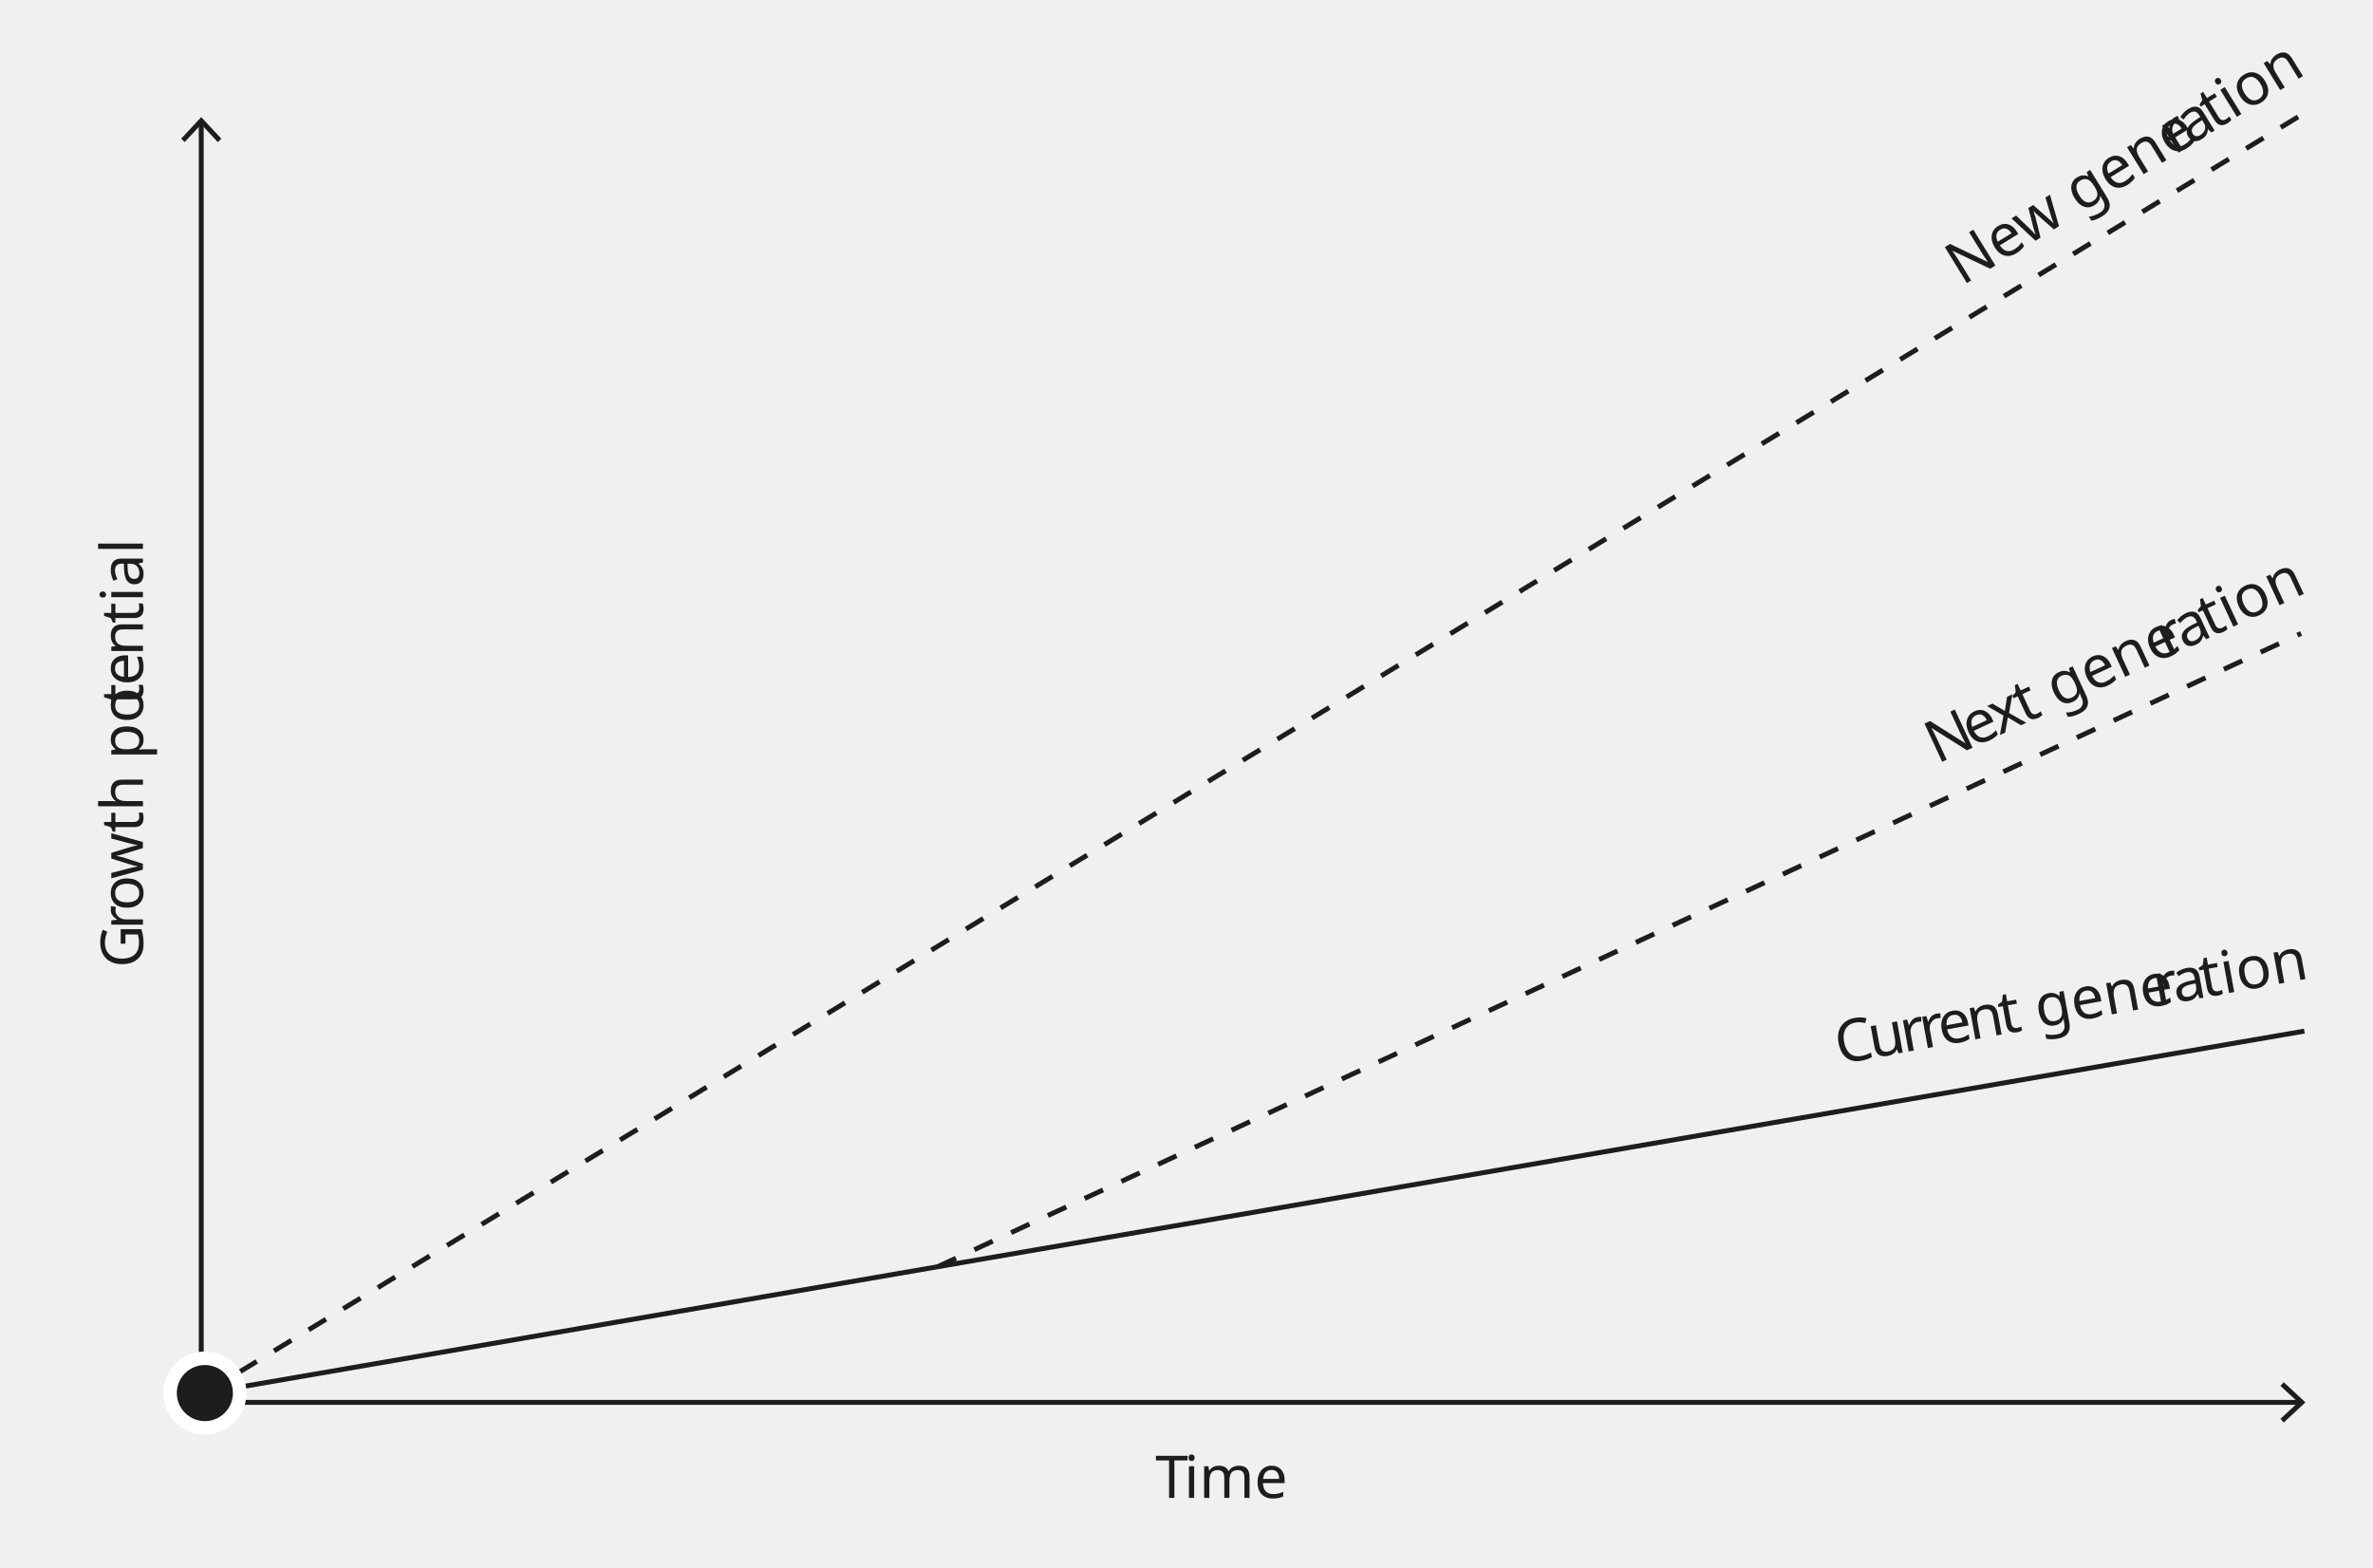
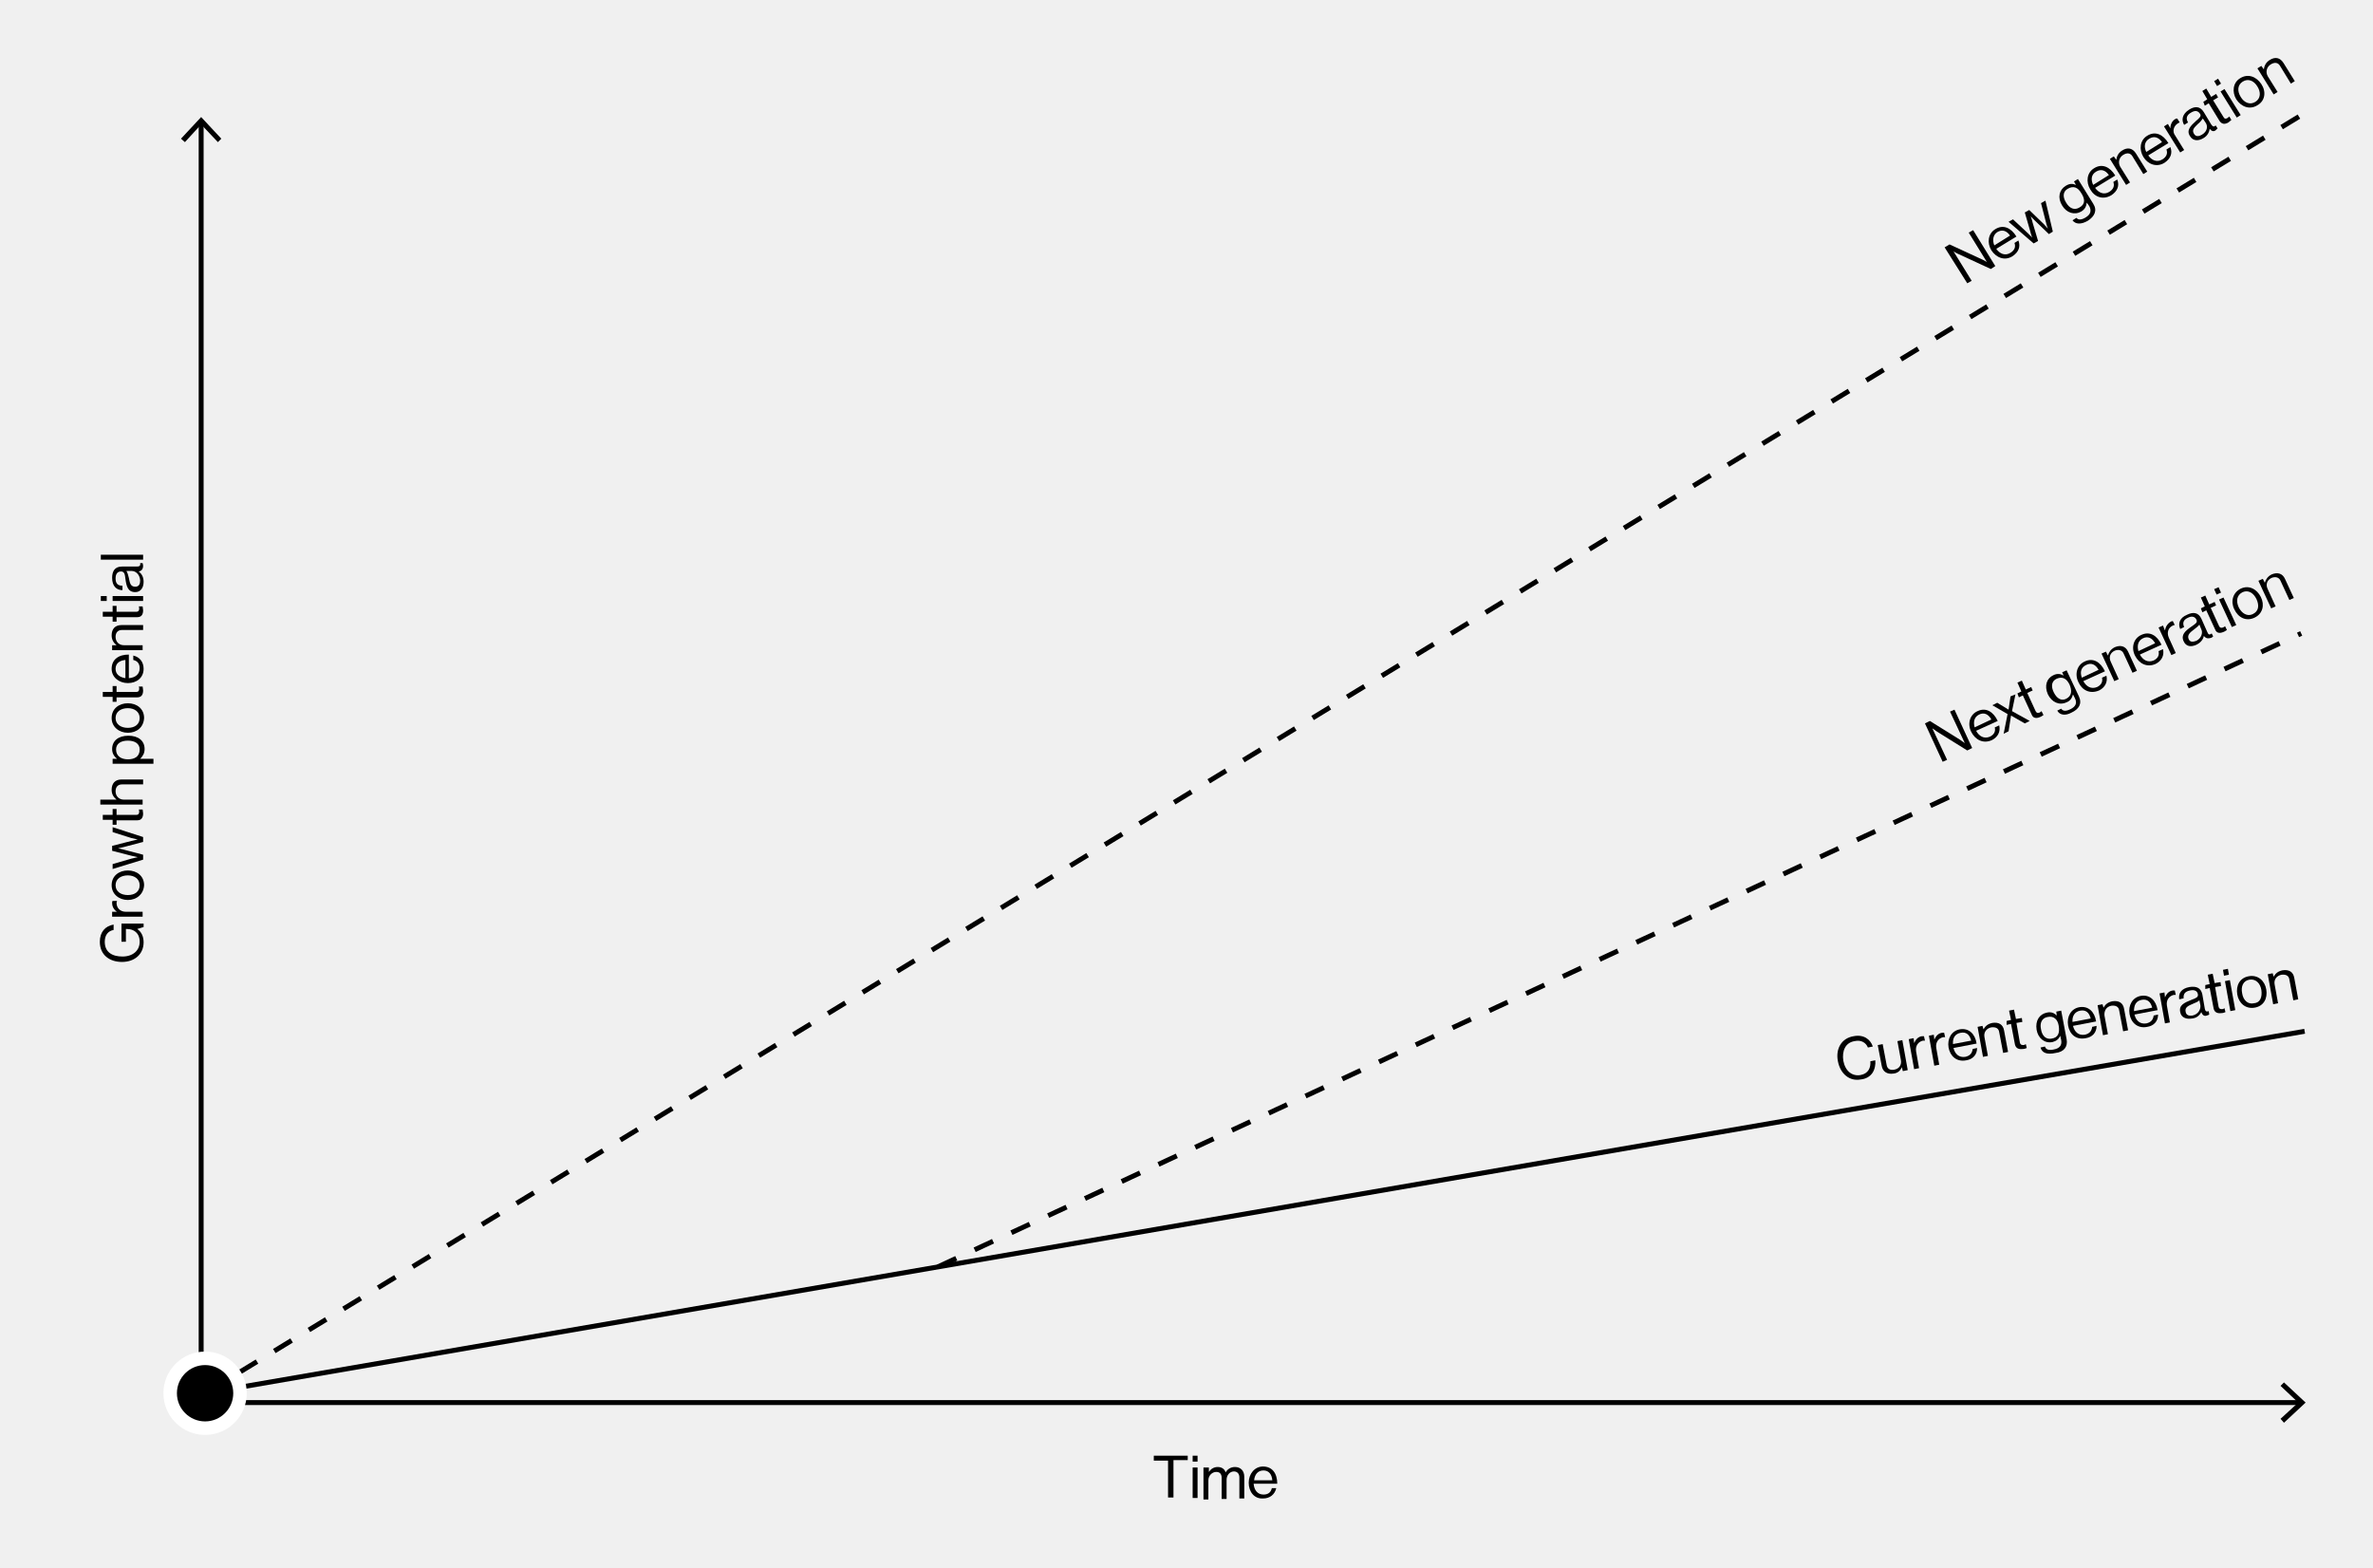
- <svg xmlns="http://www.w3.org/2000/svg" id="Layer_1" viewBox="0 0 482.54 318.68">
-   <defs>
-     <style>.cls-1,.cls-2,.cls-3,.cls-4{fill:none;}.cls-5{letter-spacing:0em;}.cls-6{letter-spacing:-.01em;}.cls-7{clip-path:url(#clippath);}.cls-8{letter-spacing:0em;}.cls-9{letter-spacing:0em;}.cls-2{stroke-dasharray:0 0 0 0 0 0 4.12 4.12 4.12 4.12 4.12 4.12;}.cls-2,.cls-10,.cls-3,.cls-4{stroke-miterlimit:10;}.cls-2,.cls-3,.cls-4{stroke:#1d1d1b;}.cls-11{letter-spacing:0em;}.cls-12,.cls-10,.cls-13{fill:#1d1d1b;}.cls-14{letter-spacing:-.01em;}.cls-15{letter-spacing:0em;}.cls-10{stroke:#fff;stroke-width:2.75px;}.cls-16{letter-spacing:0em;}.cls-17{letter-spacing:0em;}.cls-18{letter-spacing:0em;}.cls-13{font-family:MyriadPro-Regular, 'Myriad Pro';font-size:12px;}.cls-19{letter-spacing:0em;}.cls-20{letter-spacing:.01em;}.cls-21{letter-spacing:0em;}.cls-4{stroke-width:.5px;}</style>
-     <clipPath id="clippath">
-       <polygon class="cls-1" points="-607.27 263.25 -562.84 263.55 -562.59 178.02 -493.07 178.02 -493.07 73.77 -477.28 73.77 -477.53 264.96 -216.87 264.96 -216.61 66.73 -183.43 66.73 -183.69 266.38 -93.64 266.38 -93.39 284.26 -608.05 284.26 -607.27 263.25" />
-     </clipPath>
-   </defs>
-   <g class="cls-7">
+ <svg xmlns="http://www.w3.org/2000/svg" version="1.1" id="Layer_1" x="0px" y="0px" viewBox="0 0 482.5 318.7" style="enable-background:new 0 0 482.5 318.7;" xml:space="preserve">
+   <style type="text/css">
+ 	.st0{clip-path:url(#SVGID_00000044165979842736045210000001094611542052211110_);}
+ 	.st1{fill:none;stroke:#C6C6C6;stroke-width:0.66;stroke-miterlimit:10;}
+ 	.st2{fill:none;stroke:#C6C6C6;stroke-width:0.623;stroke-miterlimit:10;}
+ 	.st3{fill:#EDEDED;}
+ 	.st4{fill:none;stroke:#000000;stroke-miterlimit:10;}
+ 	.st5{fill:none;stroke:#000000;stroke-miterlimit:10;stroke-dasharray:2.967,2.967,2.967,2.967;}
+ 	.st6{fill:none;stroke:#000000;stroke-miterlimit:10;stroke-dasharray:2.967,2.967,2.967,2.967,2.967,2.967;}
+ 	.st7{stroke:#EDEDED;stroke-width:2;stroke-miterlimit:10;}
+ 	.st8{fill:none;stroke:#000000;stroke-miterlimit:10;stroke-dasharray:2.959,2.959,2.959,2.959,2.959,2.959;}
+ 	.st9{fill:none;stroke:#000000;stroke-width:0.5;stroke-miterlimit:10;}
+ 	.st10{fill:none;stroke:#000000;stroke-miterlimit:10;stroke-dasharray:2.821,2.821,2.821,2.821,2.821,2.821;}
+ 	
+ 		.st11{fill:none;stroke:#000000;stroke-width:0.94;stroke-miterlimit:10;stroke-dasharray:2.821,2.821,2.821,2.821,2.821,2.821;}
+ 	.st12{fill:none;stroke:#000000;stroke-miterlimit:10;stroke-dasharray:4.895,4.895,4.895,4.895,4.895,4.895;}
+ 	.st13{opacity:0.5;}
+ 	.st14{clip-path:url(#SVGID_00000150818946502424274230000005385077345256466328_);}
+ 	.st15{fill:none;stroke:#000000;stroke-width:0.544;stroke-miterlimit:10;}
+ 	.st16{fill:none;stroke:#000000;stroke-width:0.547;stroke-miterlimit:10;}
+ 	.st17{clip-path:url(#SVGID_00000172415935505748821290000015946773539151300798_);}
+ 	.st18{fill:none;stroke:#000000;stroke-width:1.006;stroke-miterlimit:10;}
+ 	.st19{fill:none;stroke:#000000;stroke-miterlimit:10;stroke-dasharray:3,3,3,3,3,3;}
+ 	.st20{fill:#EDEDED;stroke:#B2B2B2;stroke-width:0.962;stroke-miterlimit:10;}
+ 	.st21{fill:#B2B2B2;stroke:#EDEDED;stroke-width:2;stroke-miterlimit:10;}
+ 	.st22{fill:#EDEDED;stroke:#000000;stroke-width:0.962;stroke-miterlimit:10;}
+ 	.st23{fill:none;stroke:#000000;stroke-width:1.006;stroke-miterlimit:10;stroke-dasharray:3,3,3,3,3,3;}
+ 	.st24{fill:#E30613;}
+ 	.st25{fill:#FFFFFF;}
+ 	.st26{fill:none;stroke:#000000;stroke-miterlimit:10;stroke-dasharray:2.958,2.958,2.958,2.958;}
+ 	.st27{fill:none;stroke:#000000;stroke-miterlimit:10;stroke-dasharray:2.958,2.958,2.958,2.958,2.958,2.958;}
+ 	.st28{fill:#EDEDED;stroke:#000000;stroke-miterlimit:10;}
+ 	.st29{stroke:#000000;stroke-miterlimit:10;}
+ 	.st30{fill:#EDEDED;stroke:#EDEDED;stroke-width:6.644;stroke-miterlimit:10;}
+ 	.st31{fill:none;stroke:#000000;stroke-miterlimit:10;stroke-dasharray:2.869,2.869,2.869,2.869,2.869,2.869;}
+ 	
+ 		.st32{fill:none;stroke:#000000;stroke-width:0.879;stroke-miterlimit:10;stroke-dasharray:2.637,2.637,2.637,2.637,2.637,2.637;}
+ 	
+ 		.st33{fill:none;stroke:#000000;stroke-width:0.991;stroke-miterlimit:10;stroke-dasharray:2.844,2.844,2.844,2.844,2.844,2.844;}
+ 	.st34{clip-path:url(#SVGID_00000082347169674380736990000008195668645470030735_);}
+ 	.st35{fill:#009640;}
+ 	.st36{fill:none;stroke:#000000;stroke-width:0.999;stroke-miterlimit:10;stroke-dasharray:4.726,4.726,4.726,4.726,4.726,4.726;}
+ 	.st37{fill:none;stroke:#000000;stroke-miterlimit:10;stroke-dasharray:4.784,4.784,4.784,4.784,4.784,4.784;}
+ 	.st38{fill:none;stroke:#000000;stroke-width:1.245;stroke-miterlimit:10;}
+ 	.st39{fill:none;stroke:#000000;stroke-width:0.641;stroke-miterlimit:10;}
+ 	.st40{fill:none;stroke:#000000;stroke-width:0.592;stroke-miterlimit:10;}
+ 	.st41{clip-path:url(#SVGID_00000166662914119512146460000001793068359830712708_);}
+ 	.st42{fill:none;stroke:#000000;stroke-miterlimit:10;stroke-dasharray:4.121,4.121,4.121,4.121,4.121,4.121;}
+ 	.st43{stroke:#FFFFFF;stroke-width:2.747;stroke-miterlimit:10;}
+ 	.st44{clip-path:url(#SVGID_00000170982945698384379610000001743101898485255556_);}
+ 	.st45{stroke:#FFFFFF;stroke-width:4.988;stroke-miterlimit:10;}
+ 	.st46{fill:none;stroke:#000000;stroke-width:0.943;stroke-miterlimit:10;}
+ 	.st47{stroke:#FFFFFF;stroke-width:2;stroke-miterlimit:10;}
+ 	
+ 		.st48{fill:none;stroke:#000000;stroke-width:0.79;stroke-miterlimit:10;stroke-dasharray:2.371,2.371,2.371,2.371,2.371,2.371;}
+ </style>
+   <g>
+     <path d="M27.9,188.9L27.9,188.9c0.9,0.6,1.3,1.6,1.3,2.7c0,2.4-1.8,4-4.4,4c-2.5,0-4.5-1.4-4.5-4.1c0-2,1.1-3.2,2.8-3.5v1.1   c-1.1,0.2-1.8,1-1.8,2.4c0,2.1,1.5,3,3.6,3c2.1,0,3.5-1.2,3.5-3c0-1.8-1.2-2.6-2.6-2.6h-0.2v2.6h-0.9v-3.7h4.5v0.7L27.9,188.9z" />
+     <path d="M23.9,185.5L23.9,185.5c-0.6-0.4-1.1-1-1.1-1.9c0-0.2,0-0.3,0.1-0.4h0.9v0c0,0.1-0.1,0.2-0.1,0.4c0,1,0.7,1.8,1.9,1.8h3.4   v1h-6.2v-1H23.9z" />
+     <path d="M26,183c-1.8,0-3.3-1.2-3.3-3c0-1.9,1.5-3,3.3-3s3.3,1.1,3.3,3C29.2,181.8,27.8,183,26,183z M26,178c-1.4,0-2.5,0.7-2.5,2   c0,1.3,1.1,2,2.5,2s2.4-0.7,2.4-2C28.4,178.7,27.3,178,26,178z" />
+     <path d="M22.9,176.7v-1l3.8-1.1c0.5-0.1,1.3-0.3,1.3-0.3v0c0,0-0.8-0.2-1.3-0.3l-3.9-1v-1l3.9-1c0.5-0.1,1.3-0.3,1.3-0.3v0   c0,0-0.8-0.2-1.3-0.3l-3.8-1.2v-1l6.2,2v1l-3.8,1c-0.5,0.1-1.3,0.3-1.3,0.3v0c0,0,0.8,0.2,1.3,0.3l3.8,1v1L22.9,176.7z" />
+     <path d="M22.9,167.6v-0.9h-2v-1h2v-1.2h0.8v1.2h4c0.4,0,0.6-0.2,0.6-0.6c0-0.2,0-0.4-0.1-0.5v0H29c0,0.2,0.1,0.5,0.1,0.8   c0,0.8-0.3,1.4-1.2,1.4h-4.2v0.9H22.9z" />
+     <path d="M23.7,162.6L23.7,162.6c-0.6-0.5-1-1.1-1-2c0-1.3,0.7-2.1,2-2.1h4.4v1h-4.3c-0.8,0-1.3,0.5-1.3,1.4c0,1,0.7,1.7,1.7,1.7   h3.8v1h-8.6v-1H23.7z" />
+     <path d="M22.9,155.3v-1h0.9v0c-0.6-0.5-1-1.1-1-2c0-1.6,1.2-2.7,3.3-2.7c2,0,3.3,1,3.3,2.7c0,0.8-0.3,1.4-0.9,2v0h2.7v1H22.9z    M26,150.6c-1.4,0-2.4,0.6-2.4,1.8c0,1.4,1.1,2,2.4,2s2.4-0.5,2.4-2C28.4,151.2,27.4,150.6,26,150.6z" />
+     <path d="M26,149c-1.8,0-3.3-1.2-3.3-3c0-1.9,1.5-3,3.3-3s3.3,1.1,3.3,3C29.2,147.9,27.8,149,26,149z M26,144c-1.4,0-2.5,0.7-2.5,2   c0,1.3,1.1,2,2.5,2s2.4-0.7,2.4-2C28.4,144.7,27.3,144,26,144z" />
+     <path d="M22.9,142.6v-0.9h-2v-1h2v-1.2h0.8v1.2h4c0.4,0,0.6-0.2,0.6-0.6c0-0.2,0-0.4-0.1-0.5v0H29c0,0.2,0.1,0.5,0.1,0.8   c0,0.8-0.3,1.4-1.2,1.4h-4.2v0.9H22.9z" />
+     <path d="M26,138.9c-1.8,0-3.3-1.2-3.3-2.9c0-1.9,1.4-2.9,3.5-2.9v4.8c1.3-0.1,2.2-0.8,2.2-2c0-0.9-0.4-1.5-1.3-1.7v-0.9   c1.3,0.3,2.1,1.3,2.1,2.7C29.2,137.8,27.8,138.9,26,138.9z M25.5,137.9v-3.7c-1.2,0.1-2,0.7-2,1.8   C23.5,137.1,24.3,137.7,25.5,137.9z" />
+     <path d="M23.7,131.2L23.7,131.2c-0.6-0.5-1-1.1-1-2c0-1.3,0.7-2.1,2-2.1h4.4v1h-4.3c-0.8,0-1.3,0.5-1.3,1.4c0,1,0.7,1.7,1.7,1.7   h3.8v1h-6.2v-1H23.7z" />
+     <path d="M22.9,126.3v-0.9h-2v-1h2v-1.2h0.8v1.2h4c0.4,0,0.6-0.2,0.6-0.6c0-0.2,0-0.4-0.1-0.5v0H29c0,0.2,0.1,0.5,0.1,0.8   c0,0.8-0.3,1.4-1.2,1.4h-4.2v0.9H22.9z" />
+     <path d="M20.5,122.2v-1h1.2v1H20.5z M22.9,122.2v-1h6.2v1H22.9z" />
+     <path d="M28.2,116.2L28.2,116.2c0.5,0.4,1,1,1,2.1c0,1.2-0.6,2.1-1.7,2.1c-1.5,0-1.8-1.2-2-2.7c-0.1-0.9-0.2-1.5-0.9-1.5   c-0.7,0-1.1,0.5-1.1,1.4c0,1,0.4,1.5,1.4,1.5v0.9c-1.2,0-2.1-0.8-2.1-2.5c0-1.3,0.5-2.3,2-2.3h3c0.5,0,0.8-0.1,0.7-0.7v0H29   c0,0.1,0.1,0.3,0.1,0.5C29.1,115.7,28.8,116.1,28.2,116.2z M26.8,116.1h-1.1c0.2,0.3,0.4,0.9,0.5,1.4c0.2,1,0.3,1.8,1.3,1.8   c0.8,0,1-0.6,1-1.3C28.4,116.7,27.5,116.1,26.8,116.1z" />
+     <path d="M20.5,113.8v-1h8.6v1H20.5z" />
+   </g>
+   <g>
+     <path d="M373.7,215.8c-0.5-2.5,0.7-4.7,3.2-5.1c2-0.4,3.4,0.6,3.9,2.1l-1,0.2c-0.4-1-1.4-1.6-2.7-1.3c-1.9,0.3-2.6,2-2.3,4   c0.4,2.1,1.8,3.2,3.5,2.9c1.6-0.3,2.1-1.5,2-2.8l1-0.2c0.1,0.8-0.1,1.9-0.6,2.6c-0.5,0.7-1.3,1.2-2.4,1.3   C376.1,219.9,374.2,218.4,373.7,215.8z" />
+     <path d="M386.9,217.8l-0.2-0.8l0,0c-0.3,0.7-0.8,1.2-1.7,1.3c-1.3,0.2-2.2-0.4-2.4-1.6l-0.8-4.2l1-0.2l0.8,4.2   c0.1,0.8,0.7,1.2,1.6,1c1-0.2,1.5-1,1.3-2l-0.7-3.8l1-0.2l1.1,6.1L386.9,217.8z" />
+     <path d="M389.2,212.1L389.2,212.1c0.3-0.7,0.8-1.3,1.6-1.4c0.2,0,0.3,0,0.4,0l0.2,0.9l0,0c-0.2,0-0.2,0-0.4,0   c-0.9,0.2-1.6,1-1.4,2.2l0.6,3.4l-1,0.2l-1.1-6.1l1-0.2L389.2,212.1z" />
+     <path d="M393.3,211.4L393.3,211.4c0.3-0.7,0.8-1.3,1.6-1.4c0.2,0,0.3,0,0.4,0l0.2,0.9l0,0c-0.2,0-0.2,0-0.4,0   c-0.9,0.2-1.6,1-1.4,2.2l0.6,3.4l-1,0.2l-1.1-6.1l1-0.2L393.3,211.4z" />
+     <path d="M396.2,213c-0.3-1.8,0.6-3.4,2.3-3.7c1.8-0.3,3.1,0.9,3.4,2.9l-4.7,0.9c0.3,1.2,1.1,2,2.4,1.8c0.9-0.2,1.4-0.7,1.5-1.6   l0.9-0.2c0,1.4-0.9,2.3-2.2,2.5C397.8,216,396.5,214.7,396.2,213z M397.1,212.3l3.7-0.7c-0.3-1.2-1-1.8-2.1-1.6   C397.5,210.2,397,211.1,397.1,212.3z" />
+     <path d="M403.3,209.3L403.3,209.3c0.4-0.7,0.9-1.1,1.8-1.3c1.3-0.2,2.2,0.3,2.4,1.6l0.8,4.3l-1,0.2l-0.8-4.2   c-0.1-0.8-0.7-1.1-1.6-1c-1,0.2-1.6,1-1.4,2l0.7,3.8l-1,0.2l-1.1-6.1l1-0.2L403.3,209.3z" />
+     <path d="M408,207.6l0.9-0.2l-0.4-1.9l1-0.2l0.4,1.9l1.2-0.2l0.1,0.8l-1.2,0.2l0.7,4c0.1,0.4,0.3,0.5,0.7,0.5c0.2,0,0.4-0.1,0.5-0.2   l0,0l0.2,0.8c-0.2,0.1-0.5,0.2-0.8,0.2c-0.8,0.1-1.4-0.1-1.6-0.9l-0.8-4.2l-0.9,0.2L408,207.6z" />
+     <path d="M414.9,213l0.9-0.2c0.2,0.7,0.9,0.8,1.8,0.6c1.1-0.2,1.7-0.8,1.5-1.9l-0.2-0.9l0,0c-0.3,0.7-0.8,1.1-1.6,1.3   c-1.6,0.3-2.9-0.8-3.2-2.5c-0.3-1.9,0.6-3.2,2.1-3.5c0.9-0.2,1.5,0.1,2,0.6l0,0l-0.1-0.8l1-0.2l1.1,5.8c0.3,1.6-0.6,2.6-2.2,2.8   C416.2,214.5,415.2,214.1,414.9,213z M418.6,208.6c-0.2-1.3-1-2.1-2.3-1.8c-1.1,0.2-1.6,1.2-1.3,2.5c0.2,1.3,1,2.1,2.1,1.9   C418.6,211,418.8,209.9,418.6,208.6z" />
+     <path d="M420.5,208.5c-0.3-1.8,0.6-3.4,2.3-3.7c1.8-0.3,3.1,0.9,3.4,2.9l-4.7,0.9c0.3,1.2,1.1,2,2.4,1.8c0.9-0.2,1.4-0.7,1.5-1.6   l0.9-0.2c0,1.4-0.9,2.3-2.2,2.5C422.1,211.5,420.8,210.3,420.5,208.5z M421.4,207.8l3.7-0.7c-0.3-1.2-1-1.8-2.1-1.6   C421.8,205.7,421.3,206.7,421.4,207.8z" />
+     <path d="M427.7,204.9L427.7,204.9c0.4-0.7,0.9-1.1,1.8-1.3c1.3-0.2,2.2,0.3,2.4,1.6l0.8,4.3l-1,0.2l-0.8-4.2   c-0.1-0.8-0.7-1.1-1.6-1c-1,0.2-1.5,1-1.4,2l0.7,3.8l-1,0.2l-1.1-6.1l1-0.2L427.7,204.9z" />
+     <path d="M433,206.2c-0.3-1.8,0.6-3.4,2.3-3.7c1.8-0.3,3.1,0.9,3.4,2.9l-4.7,0.9c0.3,1.2,1.1,2,2.4,1.8c0.9-0.2,1.4-0.7,1.5-1.6   l0.9-0.2c0,1.4-0.9,2.3-2.2,2.5C434.7,209.2,433.3,208,433,206.2z M433.9,205.6l3.7-0.7c-0.3-1.2-1-1.8-2.1-1.6   C434.3,203.5,433.9,204.4,433.9,205.6z" />
+     <path d="M440.2,202.8L440.2,202.8c0.3-0.7,0.8-1.3,1.6-1.4c0.2,0,0.3,0,0.4,0l0.2,0.9l0,0c-0.2,0-0.2,0-0.4,0   c-0.9,0.2-1.6,1-1.4,2.2l0.6,3.4l-1,0.2l-1.1-6.1l1-0.2L440.2,202.8z" />
+     <path d="M447.6,205.8L447.6,205.8c-0.3,0.5-0.8,1.2-1.9,1.3c-1.2,0.2-2.2-0.2-2.4-1.3c-0.3-1.4,0.8-1.9,2.3-2.5   c0.8-0.3,1.4-0.5,1.3-1.1c-0.1-0.7-0.7-1-1.6-0.8c-1,0.2-1.4,0.7-1.3,1.6l-0.9,0.2c-0.2-1.2,0.4-2.2,2.1-2.5   c1.3-0.2,2.3,0.1,2.6,1.5l0.5,2.9c0.1,0.5,0.3,0.7,0.8,0.5l0,0l0.1,0.7c-0.1,0.1-0.3,0.1-0.5,0.2   C448.2,206.7,447.8,206.4,447.6,205.8z M447.4,204.4l-0.2-1c-0.3,0.3-0.8,0.5-1.3,0.7c-0.9,0.4-1.7,0.7-1.5,1.6   c0.1,0.8,0.8,0.9,1.4,0.8C447.1,206.2,447.5,205.1,447.4,204.4z" />
+     <path d="M448.4,200.3l0.9-0.2l-0.4-1.9l1-0.2l0.4,1.9l1.2-0.2l0.1,0.8l-1.2,0.2l0.7,4c0.1,0.4,0.3,0.5,0.7,0.5   c0.2,0,0.4-0.1,0.5-0.2l0,0l0.2,0.8c-0.2,0.1-0.5,0.2-0.8,0.2c-0.8,0.1-1.4-0.1-1.6-0.9l-0.8-4.2l-0.9,0.2L448.4,200.3z" />
+     <path d="M452,197.2l1-0.2l0.2,1.2l-1,0.2L452,197.2z M452.4,199.5l1-0.2l1.1,6.1l-1,0.2L452.4,199.5z" />
+     <path d="M454.9,202.2c-0.3-1.8,0.5-3.4,2.4-3.7c1.8-0.3,3.2,0.9,3.5,2.7c0.3,1.8-0.5,3.4-2.4,3.7   C456.6,205.2,455.2,204,454.9,202.2z M459.8,201.3c-0.2-1.3-1.1-2.3-2.4-2.1c-1.3,0.2-1.8,1.4-1.5,2.8c0.2,1.3,1.1,2.3,2.4,2   C459.6,203.9,460,202.7,459.8,201.3z" />
+     <path d="M462.3,198.6L462.3,198.6c0.4-0.7,0.9-1.1,1.8-1.3c1.3-0.2,2.2,0.3,2.4,1.6l0.8,4.3l-1,0.2l-0.8-4.2   c-0.1-0.8-0.7-1.1-1.6-1c-1,0.2-1.6,1-1.4,2l0.7,3.8l-1,0.2l-1.1-6.1l1-0.2L462.3,198.6z" />
+   </g>
+   <g>
+     <path d="M391.4,147.1l1-0.5l6.1,3.8c0.4,0.3,1,0.7,1,0.7l0,0l-3-6.4l0.9-0.4l3.6,7.8l-1,0.5l-6.1-3.8c-0.4-0.3-1-0.7-1-0.7l0,0   l3,6.4l-0.9,0.4L391.4,147.1z" />
+     <path d="M400.8,148.8c-0.8-1.6-0.3-3.5,1.3-4.2c1.7-0.8,3.2,0.1,4.1,2l-4.4,2c0.6,1.1,1.6,1.7,2.8,1.2c0.8-0.4,1.2-1,1-1.9l0.9-0.4   c0.3,1.3-0.3,2.4-1.5,3C403.2,151.3,401.6,150.4,400.8,148.8z M401.5,147.9l3.4-1.6c-0.6-1.1-1.5-1.5-2.5-1   C401.4,145.8,401.2,146.8,401.5,147.9z" />
+     <path d="M408.2,145.2l-3.1-1.8l1-0.5l2.3,1.4l0,0l0.4-2.7l1-0.4l-0.7,3.4l3.6,2l-1,0.5l-2.8-1.6l0,0l-0.5,3.2l-1,0.5L408.2,145.2z" />
+     <path d="M410.2,141l0.8-0.4l-0.8-1.8l0.9-0.4l0.8,1.8l1.1-0.5l0.3,0.7l-1.1,0.5l1.7,3.7c0.2,0.4,0.4,0.4,0.8,0.3   c0.2-0.1,0.3-0.2,0.4-0.3l0,0l0.4,0.8c-0.2,0.1-0.4,0.3-0.7,0.4c-0.7,0.3-1.4,0.3-1.7-0.5l-1.8-3.9l-0.8,0.4L410.2,141z" />
+     <path d="M418.3,144.5l0.8-0.4c0.4,0.6,1.1,0.5,1.9,0.1c1-0.5,1.4-1.2,0.9-2.2l-0.4-0.8l0,0c-0.2,0.7-0.5,1.3-1.3,1.6   c-1.5,0.7-3,0-3.8-1.6c-0.8-1.8-0.2-3.3,1.1-3.9c0.8-0.4,1.5-0.3,2.1,0.1l0,0l-0.3-0.7l0.9-0.4l2.5,5.3c0.7,1.5,0,2.6-1.5,3.3   C419.9,145.6,418.8,145.4,418.3,144.5z M420.8,139.2c-0.6-1.2-1.4-1.7-2.6-1.2c-1.1,0.5-1.2,1.6-0.6,2.8c0.6,1.2,1.5,1.8,2.5,1.3   C421.3,141.5,421.3,140.4,420.8,139.2z" />
+     <path d="M422.6,138.7c-0.8-1.6-0.3-3.5,1.3-4.2c1.7-0.8,3.2,0.1,4.1,2l-4.4,2c0.6,1.1,1.6,1.7,2.8,1.2c0.8-0.4,1.2-1,1-1.9l0.9-0.4   c0.3,1.3-0.3,2.4-1.5,3C424.9,141.2,423.3,140.3,422.6,138.7z M423.3,137.8l3.4-1.6c-0.6-1.1-1.5-1.5-2.5-1   C423.1,135.7,422.9,136.7,423.3,137.8z" />
+     <path d="M428.6,133.3L428.6,133.3c0.2-0.7,0.6-1.3,1.4-1.7c1.2-0.5,2.2-0.2,2.7,0.9l1.8,3.9l-0.9,0.4l-1.8-3.9   c-0.3-0.7-1-0.9-1.8-0.6c-0.9,0.4-1.3,1.3-0.8,2.3l1.6,3.5l-0.9,0.4l-2.6-5.6l0.9-0.4L428.6,133.3z" />
+     <path d="M434.1,133.3c-0.8-1.6-0.3-3.5,1.3-4.2c1.7-0.8,3.2,0.1,4.1,2l-4.4,2c0.6,1.1,1.6,1.7,2.8,1.2c0.8-0.4,1.2-1,1-1.9l0.9-0.4   c0.3,1.3-0.3,2.4-1.5,3C436.5,135.8,434.9,134.9,434.1,133.3z M434.8,132.4l3.4-1.6c-0.6-1.1-1.5-1.5-2.5-1   C434.7,130.3,434.5,131.3,434.8,132.4z" />
+     <path d="M440.2,128.2L440.2,128.2c0.1-0.7,0.5-1.4,1.2-1.8c0.2-0.1,0.3-0.1,0.4-0.1l0.4,0.8l0,0c-0.2,0-0.2,0-0.4,0.1   c-0.9,0.4-1.3,1.4-0.8,2.5l1.4,3.1l-0.9,0.4l-2.6-5.6l0.9-0.4L440.2,128.2z" />
+     <path d="M448.1,129.3L448.1,129.3c-0.1,0.6-0.5,1.3-1.5,1.8c-1.1,0.5-2.1,0.4-2.6-0.7c-0.6-1.3,0.3-2.1,1.6-3   c0.7-0.5,1.3-0.8,1-1.4c-0.3-0.6-0.9-0.8-1.7-0.4c-0.9,0.4-1.2,1-0.8,1.9l-0.8,0.4c-0.5-1.1-0.1-2.3,1.4-2.9   c1.2-0.6,2.3-0.5,2.9,0.8l1.2,2.7c0.2,0.5,0.4,0.7,0.9,0.3l0,0l0.3,0.6c-0.1,0.1-0.2,0.2-0.4,0.3   C448.9,129.9,448.5,129.8,448.1,129.3z M447.6,128l-0.4-1c-0.2,0.3-0.7,0.7-1.1,1c-0.8,0.6-1.4,1.1-1.1,1.9c0.3,0.8,1,0.6,1.6,0.4   C447.7,129.7,447.9,128.6,447.6,128z" />
+     <path d="M447.5,123.7l0.8-0.4l-0.8-1.8l0.9-0.4l0.8,1.8l1.1-0.5l0.3,0.7l-1.1,0.5l1.7,3.7c0.2,0.4,0.4,0.4,0.8,0.3   c0.2-0.1,0.4-0.2,0.4-0.3l0,0l0.4,0.8c-0.2,0.1-0.4,0.3-0.7,0.4c-0.7,0.3-1.4,0.3-1.7-0.5l-1.8-3.9l-0.8,0.4L447.5,123.7z" />
+     <path d="M450.2,119.8l0.9-0.4l0.5,1.1l-0.9,0.4L450.2,119.8z M451.2,121.9l0.9-0.4l2.6,5.6l-0.9,0.4L451.2,121.9z" />
+     <path d="M454.3,123.9c-0.8-1.6-0.3-3.4,1.3-4.2c1.7-0.8,3.3,0.1,4.1,1.7c0.8,1.6,0.4,3.4-1.3,4.2   C456.7,126.4,455.1,125.6,454.3,123.9z M458.8,121.8c-0.6-1.2-1.6-1.9-2.8-1.4c-1.2,0.6-1.4,1.8-0.8,3.1c0.6,1.2,1.7,1.9,2.8,1.4   C459.3,124.3,459.4,123.1,458.8,121.8z" />
+     <path d="M460.5,118.5L460.5,118.5c0.2-0.7,0.6-1.3,1.4-1.7c1.2-0.5,2.2-0.2,2.7,0.9l1.8,3.9l-0.9,0.4l-1.8-3.9   c-0.3-0.7-1-0.9-1.8-0.6c-0.9,0.4-1.3,1.3-0.8,2.3l1.6,3.5l-0.9,0.4l-2.6-5.6l0.9-0.4L460.5,118.5z" />
+   </g>
+   <g>
+     <path d="M395.4,50.3l1-0.6l6.5,3c0.5,0.2,1.1,0.6,1.1,0.6l0,0l-3.7-6l0.9-0.5l4.5,7.3l-0.9,0.6l-6.5-3c-0.5-0.2-1.1-0.6-1.1-0.6   l0,0l3.7,6l-0.9,0.5L395.4,50.3z" />
+     <path d="M404.9,50.9c-0.9-1.5-0.7-3.4,0.8-4.3c1.6-1,3.2-0.3,4.3,1.5l-4.1,2.5c0.7,1,1.8,1.5,2.9,0.8c0.8-0.5,1.1-1.2,0.8-2   l0.8-0.5c0.5,1.3,0,2.4-1.2,3.2C407.6,53.1,405.9,52.4,404.9,50.9z M405.5,49.9l3.2-2c-0.7-1-1.6-1.3-2.6-0.7   C405.2,47.8,405.1,48.9,405.5,49.9z" />
+     <path d="M408.4,45.1l0.9-0.5l2.9,2.7c0.4,0.4,1,1,1,1l0,0c0,0-0.3-0.8-0.4-1.3l-1.1-3.8l0.9-0.5l2.9,2.8c0.4,0.4,0.9,1,0.9,1l0,0   c0,0-0.3-0.8-0.4-1.3l-1-3.9l0.9-0.5l1.5,6.3l-0.8,0.5l-2.8-2.7c-0.4-0.4-0.9-0.9-0.9-0.9l0,0c0,0,0.3,0.8,0.4,1.3l1.1,3.7   l-0.9,0.5L408.4,45.1z" />
+     <path d="M421.4,44.8l0.8-0.5c0.4,0.5,1.1,0.4,1.9-0.1c1-0.6,1.2-1.4,0.7-2.3l-0.5-0.7l0,0c-0.1,0.7-0.3,1.3-1.1,1.8   c-1.4,0.8-3,0.3-3.9-1.2c-1-1.6-0.6-3.2,0.7-4c0.8-0.5,1.4-0.5,2.1-0.2l0,0l-0.4-0.7l0.8-0.5l3.1,5c0.9,1.4,0.3,2.6-1.1,3.5   C423.1,45.7,422,45.6,421.4,44.8z M423.2,39.3c-0.7-1.2-1.6-1.6-2.8-0.9c-1,0.6-1,1.7-0.3,2.8c0.7,1.2,1.7,1.6,2.7,1   C424.1,41.5,423.9,40.4,423.2,39.3z" />
+     <path d="M425,38.5c-0.9-1.5-0.7-3.4,0.8-4.3c1.6-1,3.2-0.3,4.3,1.5l-4.1,2.5c0.7,1,1.8,1.5,2.9,0.8c0.8-0.5,1.1-1.2,0.8-2l0.8-0.5   c0.5,1.3,0,2.4-1.2,3.2C427.6,40.7,425.9,40.1,425,38.5z M425.6,37.6l3.2-2c-0.7-1-1.6-1.3-2.6-0.7   C425.2,35.5,425.1,36.5,425.6,37.6z" />
+     <path d="M430.3,32.5L430.3,32.5c0.1-0.7,0.4-1.4,1.2-1.9c1.1-0.7,2.1-0.5,2.8,0.6l2.3,3.7l-0.8,0.5l-2.2-3.6   c-0.4-0.7-1.1-0.8-1.9-0.3c-0.8,0.5-1.1,1.5-0.6,2.4l2,3.2l-0.8,0.5l-3.3-5.3l0.8-0.5L430.3,32.5z" />
+     <path d="M435.8,31.9c-0.9-1.5-0.7-3.4,0.8-4.3c1.6-1,3.2-0.3,4.3,1.5l-4.1,2.5c0.7,1,1.8,1.5,2.9,0.8c0.8-0.5,1.1-1.2,0.8-2   l0.8-0.5c0.5,1.3,0,2.4-1.2,3.2C438.5,34.1,436.7,33.4,435.8,31.9z M436.4,30.9l3.2-2c-0.7-1-1.6-1.3-2.6-0.7   C436,28.8,435.9,29.9,436.4,30.9z" />
+     <path d="M441.3,26.1L441.3,26.1c0-0.7,0.3-1.5,1-1.9c0.2-0.1,0.2-0.1,0.4-0.1l0.5,0.8l0,0c-0.1,0-0.2,0.1-0.4,0.2   c-0.8,0.5-1.2,1.6-0.5,2.5l1.8,2.9l-0.8,0.5l-3.3-5.3l0.8-0.5L441.3,26.1z" />
+     <path d="M449.3,26.2L449.3,26.2c-0.1,0.6-0.4,1.4-1.3,1.9c-1,0.6-2.1,0.6-2.7-0.4c-0.8-1.2,0.1-2.1,1.2-3.1c0.7-0.6,1.2-1,0.8-1.5   c-0.4-0.6-1-0.7-1.8-0.2c-0.9,0.5-1.1,1.2-0.6,2l-0.8,0.5c-0.6-1-0.4-2.2,1-3.1c1.1-0.7,2.2-0.8,3,0.5l1.5,2.5   c0.3,0.4,0.5,0.6,0.9,0.2l0,0l0.4,0.6c-0.1,0.1-0.2,0.2-0.4,0.4C450.1,26.8,449.7,26.7,449.3,26.2z M448.5,25l-0.6-0.9   c-0.2,0.3-0.6,0.8-1,1.1c-0.7,0.7-1.3,1.2-0.8,2c0.4,0.7,1.1,0.5,1.6,0.2C448.9,26.7,448.9,25.6,448.5,25z" />
+     <path d="M448,20.7l0.8-0.5l-1-1.7l0.8-0.5l1,1.7l1-0.6l0.4,0.7l-1,0.6l2.1,3.4c0.2,0.4,0.5,0.4,0.8,0.2c0.2-0.1,0.3-0.3,0.4-0.3   l0,0l0.4,0.7c-0.2,0.2-0.4,0.3-0.6,0.5c-0.7,0.4-1.3,0.4-1.8-0.3l-2.2-3.6l-0.8,0.5L448,20.7z" />
+     <path d="M450.2,16.5L451,16l0.6,1l-0.8,0.5L450.2,16.5z M451.5,18.6l0.8-0.5l3.3,5.3l-0.8,0.5L451.5,18.6z" />
+     <path d="M454.7,20.2c-0.9-1.5-0.7-3.4,0.8-4.3c1.6-1,3.3-0.3,4.3,1.2s0.8,3.4-0.8,4.3C457.4,22.4,455.7,21.7,454.7,20.2z M459,17.6   c-0.7-1.2-1.9-1.7-3-1c-1.1,0.7-1.1,2-0.4,3.1c0.7,1.2,1.9,1.7,3,1C459.7,20,459.7,18.7,459,17.6z" />
+     <path d="M460.3,14.1L460.3,14.1c0.1-0.7,0.4-1.4,1.2-1.9c1.1-0.7,2.1-0.5,2.8,0.6l2.3,3.7l-0.8,0.5l-2.2-3.6   c-0.4-0.7-1.1-0.8-1.9-0.3c-0.8,0.5-1.1,1.5-0.6,2.4l2,3.2l-0.8,0.5l-3.3-5.3l0.8-0.5L460.3,14.1z" />
+   </g>
+   <g>
+     <path d="M234.7,296h6.8v0.9h-2.9v7.6h-1.1V297h-2.9V296z" />
+     <path d="M242.5,296h1v1.2h-1V296z M242.5,298.4h1v6.2h-1V298.4z" />
+     <path d="M244.8,298.4h1v0.9h0c0.4-0.6,1-1,1.8-1c0.8,0,1.4,0.4,1.6,1.1h0c0.4-0.7,1.1-1.1,1.9-1.1c1.1,0,1.9,0.7,1.9,2v4.4h-1v-4.3   c0-0.8-0.5-1.2-1.1-1.2c-0.8,0-1.5,0.7-1.5,1.7v3.9h-1v-4.3c0-0.8-0.4-1.2-1.1-1.2c-0.8,0-1.6,0.7-1.6,1.7v3.9h-1V298.4z" />
+     <path d="M253.9,301.5c0-1.8,1.2-3.3,2.9-3.3c1.9,0,2.9,1.4,2.9,3.5h-4.8c0.1,1.3,0.8,2.2,2,2.2c0.9,0,1.5-0.4,1.7-1.3h0.9   c-0.3,1.3-1.3,2.1-2.7,2.1C255,304.8,253.9,303.3,253.9,301.5z M255,301h3.7c-0.1-1.2-0.7-2-1.8-2C255.7,299,255.1,299.9,255,301z" />
+   </g>
+   <g>
    <g>
-       <line class="cls-4" x1="139.55" y1="317.24" x2="-270.95" y2="757.34" />
-       <line class="cls-4" x1="132.56" y1="310.8" x2="-277.93" y2="750.9" />
-       <line class="cls-4" x1="125.58" y1="304.36" x2="-284.92" y2="744.46" />
-       <line class="cls-4" x1="118.59" y1="297.92" x2="-291.9" y2="738.03" />
-       <line class="cls-4" x1="111.61" y1="291.48" x2="-298.89" y2="731.59" />
-       <line class="cls-4" x1="104.63" y1="285.04" x2="-305.87" y2="725.15" />
-       <line class="cls-4" x1="97.64" y1="278.6" x2="-312.85" y2="718.71" />
-       <line class="cls-4" x1="90.66" y1="272.17" x2="-319.84" y2="712.27" />
-       <line class="cls-4" x1="83.67" y1="265.73" x2="-326.82" y2="705.83" />
-       <line class="cls-4" x1="76.69" y1="259.29" x2="-333.81" y2="699.39" />
-       <line class="cls-4" x1="69.71" y1="252.85" x2="-340.79" y2="692.96" />
-       <line class="cls-4" x1="62.72" y1="246.41" x2="-347.77" y2="686.52" />
-       <line class="cls-4" x1="55.74" y1="239.97" x2="-354.76" y2="680.08" />
-       <line class="cls-4" x1="48.75" y1="233.53" x2="-361.74" y2="673.64" />
-       <line class="cls-4" x1="41.77" y1="227.1" x2="-368.73" y2="667.2" />
-       <line class="cls-4" x1="34.79" y1="220.66" x2="-375.71" y2="660.76" />
-       <line class="cls-4" x1="27.8" y1="214.22" x2="-382.69" y2="654.32" />
-       <line class="cls-4" x1="20.82" y1="207.78" x2="-389.68" y2="647.89" />
-       <line class="cls-4" x1="13.83" y1="201.34" x2="-396.66" y2="641.45" />
-       <line class="cls-4" x1="6.85" y1="194.9" x2="-403.65" y2="635.01" />
-       <line class="cls-4" x1="-.13" y1="188.46" x2="-410.63" y2="628.57" />
+       <line class="st4" x1="40.9" y1="24.9" x2="40.9" y2="285.2" />
+       <g>
+         <polygon points="36.8,28.2 37.6,28.9 40.9,25.3 44.3,28.9 45,28.2 40.9,23.8    " />
+       </g>
    </g>
  </g>
-   <text class="cls-13" transform="translate(29.07 196.8) rotate(-90)">
-     <tspan x="0" y="0">G</tspan>
-     <tspan class="cls-6" x="7.75" y="0">r</tspan>
-     <tspan class="cls-17" x="11.56" y="0">o</tspan>
-     <tspan class="cls-5" x="18.06" y="0">wth po</tspan>
-     <tspan class="cls-9" x="53.48" y="0">t</tspan>
-     <tspan class="cls-5" x="57.38" y="0">e</tspan>
-     <tspan class="cls-18" x="63.4" y="0">n</tspan>
-     <tspan x="70.01" y="0">tial</tspan>
-   </text>
-   <text class="cls-13" transform="translate(373.91 216.42) rotate(-10.35)">
-     <tspan class="cls-14" x="0" y="0">C</tspan>
-     <tspan x="6.82" y="0">u</tspan>
-     <tspan class="cls-11" x="13.43" y="0">r</tspan>
-     <tspan class="cls-6" x="17.4" y="0">r</tspan>
-     <tspan class="cls-15" x="21.2" y="0">e</tspan>
-     <tspan class="cls-18" x="27.22" y="0">n</tspan>
-     <tspan class="cls-15" x="33.83" y="0">t gene</tspan>
-     <tspan class="cls-21" x="65.73" y="0">r</tspan>
-     <tspan class="cls-16" x="69.6" y="0">a</tspan>
-     <tspan class="cls-15" x="75.33" y="0">tion</tspan>
-   </text>
-   <text class="cls-13" transform="translate(393.89 155.4) rotate(-24.9)">
-     <tspan x="0" y="0">N</tspan>
-     <tspan class="cls-8" x="7.9" y="0">e</tspan>
-     <tspan class="cls-20" x="13.87" y="0">x</tspan>
-     <tspan class="cls-15" x="19.58" y="0">t gene</tspan>
-     <tspan class="cls-19" x="51.49" y="0">r</tspan>
-     <tspan class="cls-18" x="55.35" y="0">a</tspan>
-     <tspan x="61.09" y="0">tion</tspan>
-   </text>
-   <text class="cls-13" transform="translate(398.98 58.16) rotate(-31.62)">
-     <tspan x="0" y="0">New gene</tspan>
-     <tspan class="cls-19" x="50.68" y="0">r</tspan>
-     <tspan class="cls-18" x="54.54" y="0">a</tspan>
-     <tspan x="60.28" y="0">tion</tspan>
-   </text>
-   <text class="cls-13" transform="translate(234.93 304.61)">
-     <tspan class="cls-14" x="0" y="0">T</tspan>
-     <tspan x="5.82" y="0">ime</tspan>
-   </text>
  <g>
-     <line class="cls-3" x1="40.92" y1="24.9" x2="40.92" y2="285.18" />
-     <polygon class="cls-12" points="36.83 28.21 37.56 28.89 40.92 25.28 44.27 28.89 45.01 28.21 40.92 23.81 36.83 28.21" />
+     <g>
+       <line class="st4" x1="467.7" y1="285.2" x2="40.1" y2="285.2" />
+       <g>
+         <polygon points="464.4,281.1 463.7,281.8 467.3,285.2 463.7,288.5 464.4,289.3 468.8,285.2    " />
+       </g>
+     </g>
  </g>
-   <g>
-     <line class="cls-3" x1="467.72" y1="285.18" x2="40.14" y2="285.18" />
-     <polygon class="cls-12" points="464.4 281.09 463.72 281.82 467.33 285.18 463.72 288.53 464.4 289.27 468.8 285.18 464.4 281.09" />
-   </g>
-   <line class="cls-3" x1="41.66" y1="283.29" x2="468.58" y2="209.68" />
-   <line class="cls-2" x1="190.66" y1="257.6" x2="467.92" y2="128.81" />
-   <line class="cls-2" x1="41.66" y1="283.29" x2="468.58" y2="22.99" />
-   <circle class="cls-10" cx="41.66" cy="283.29" r="7.08" />
+   <line class="st4" x1="41.7" y1="283.3" x2="468.6" y2="209.7" />
+   <line class="st42" x1="190.7" y1="257.6" x2="467.9" y2="128.8" />
+   <line class="st42" x1="41.7" y1="283.3" x2="468.6" y2="23" />
+   <circle class="st43" cx="41.7" cy="283.3" r="7.1" />
</svg>
